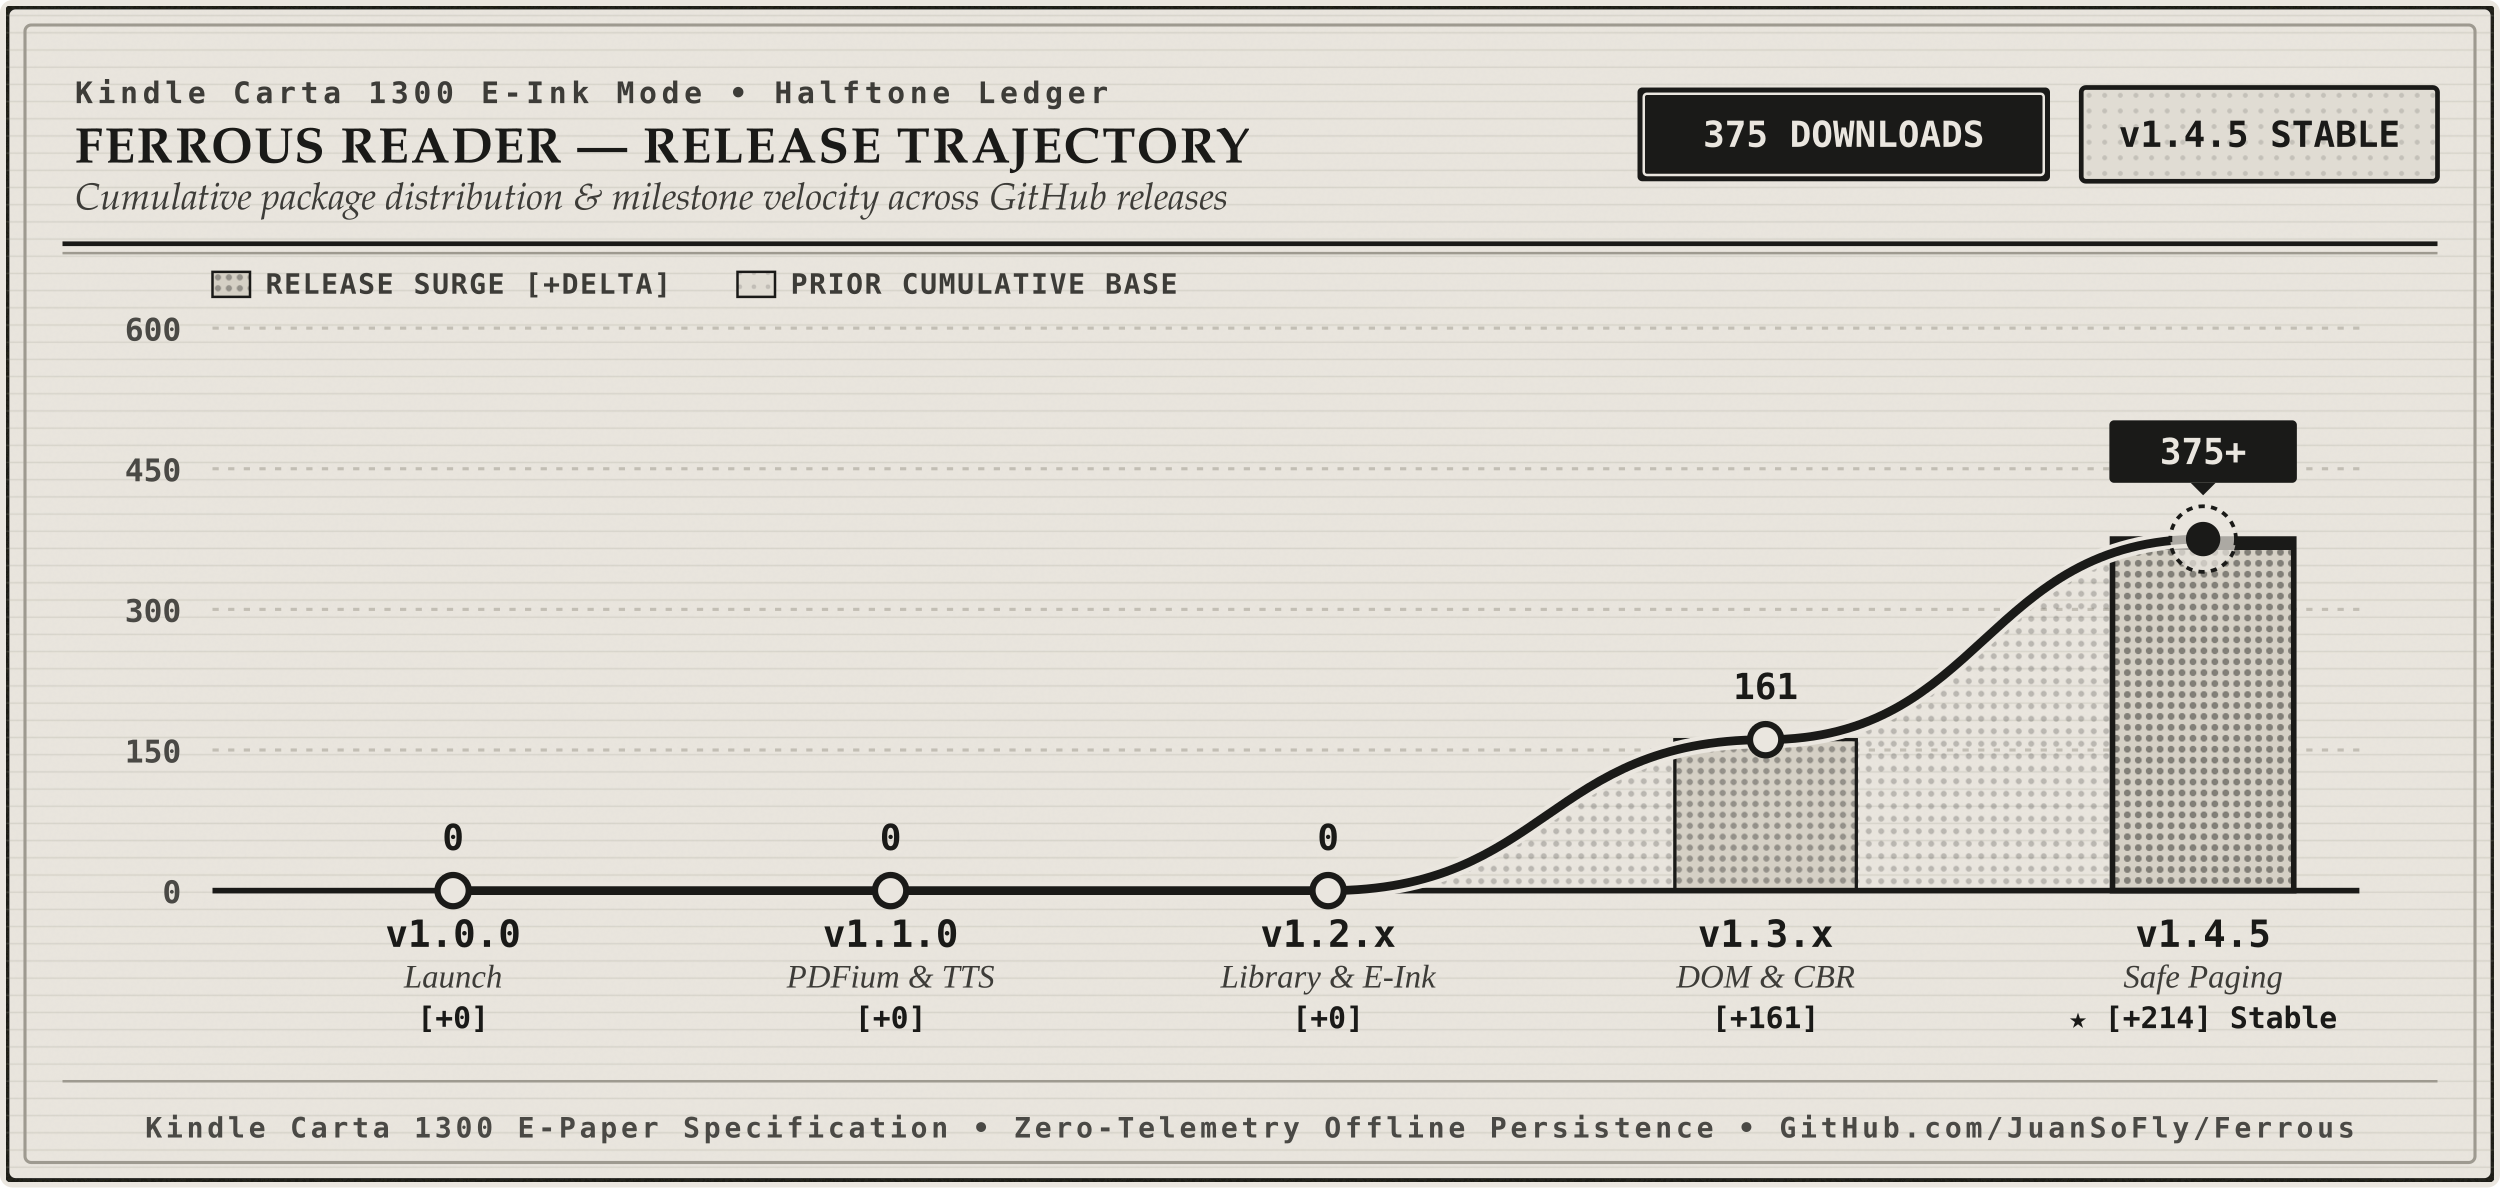
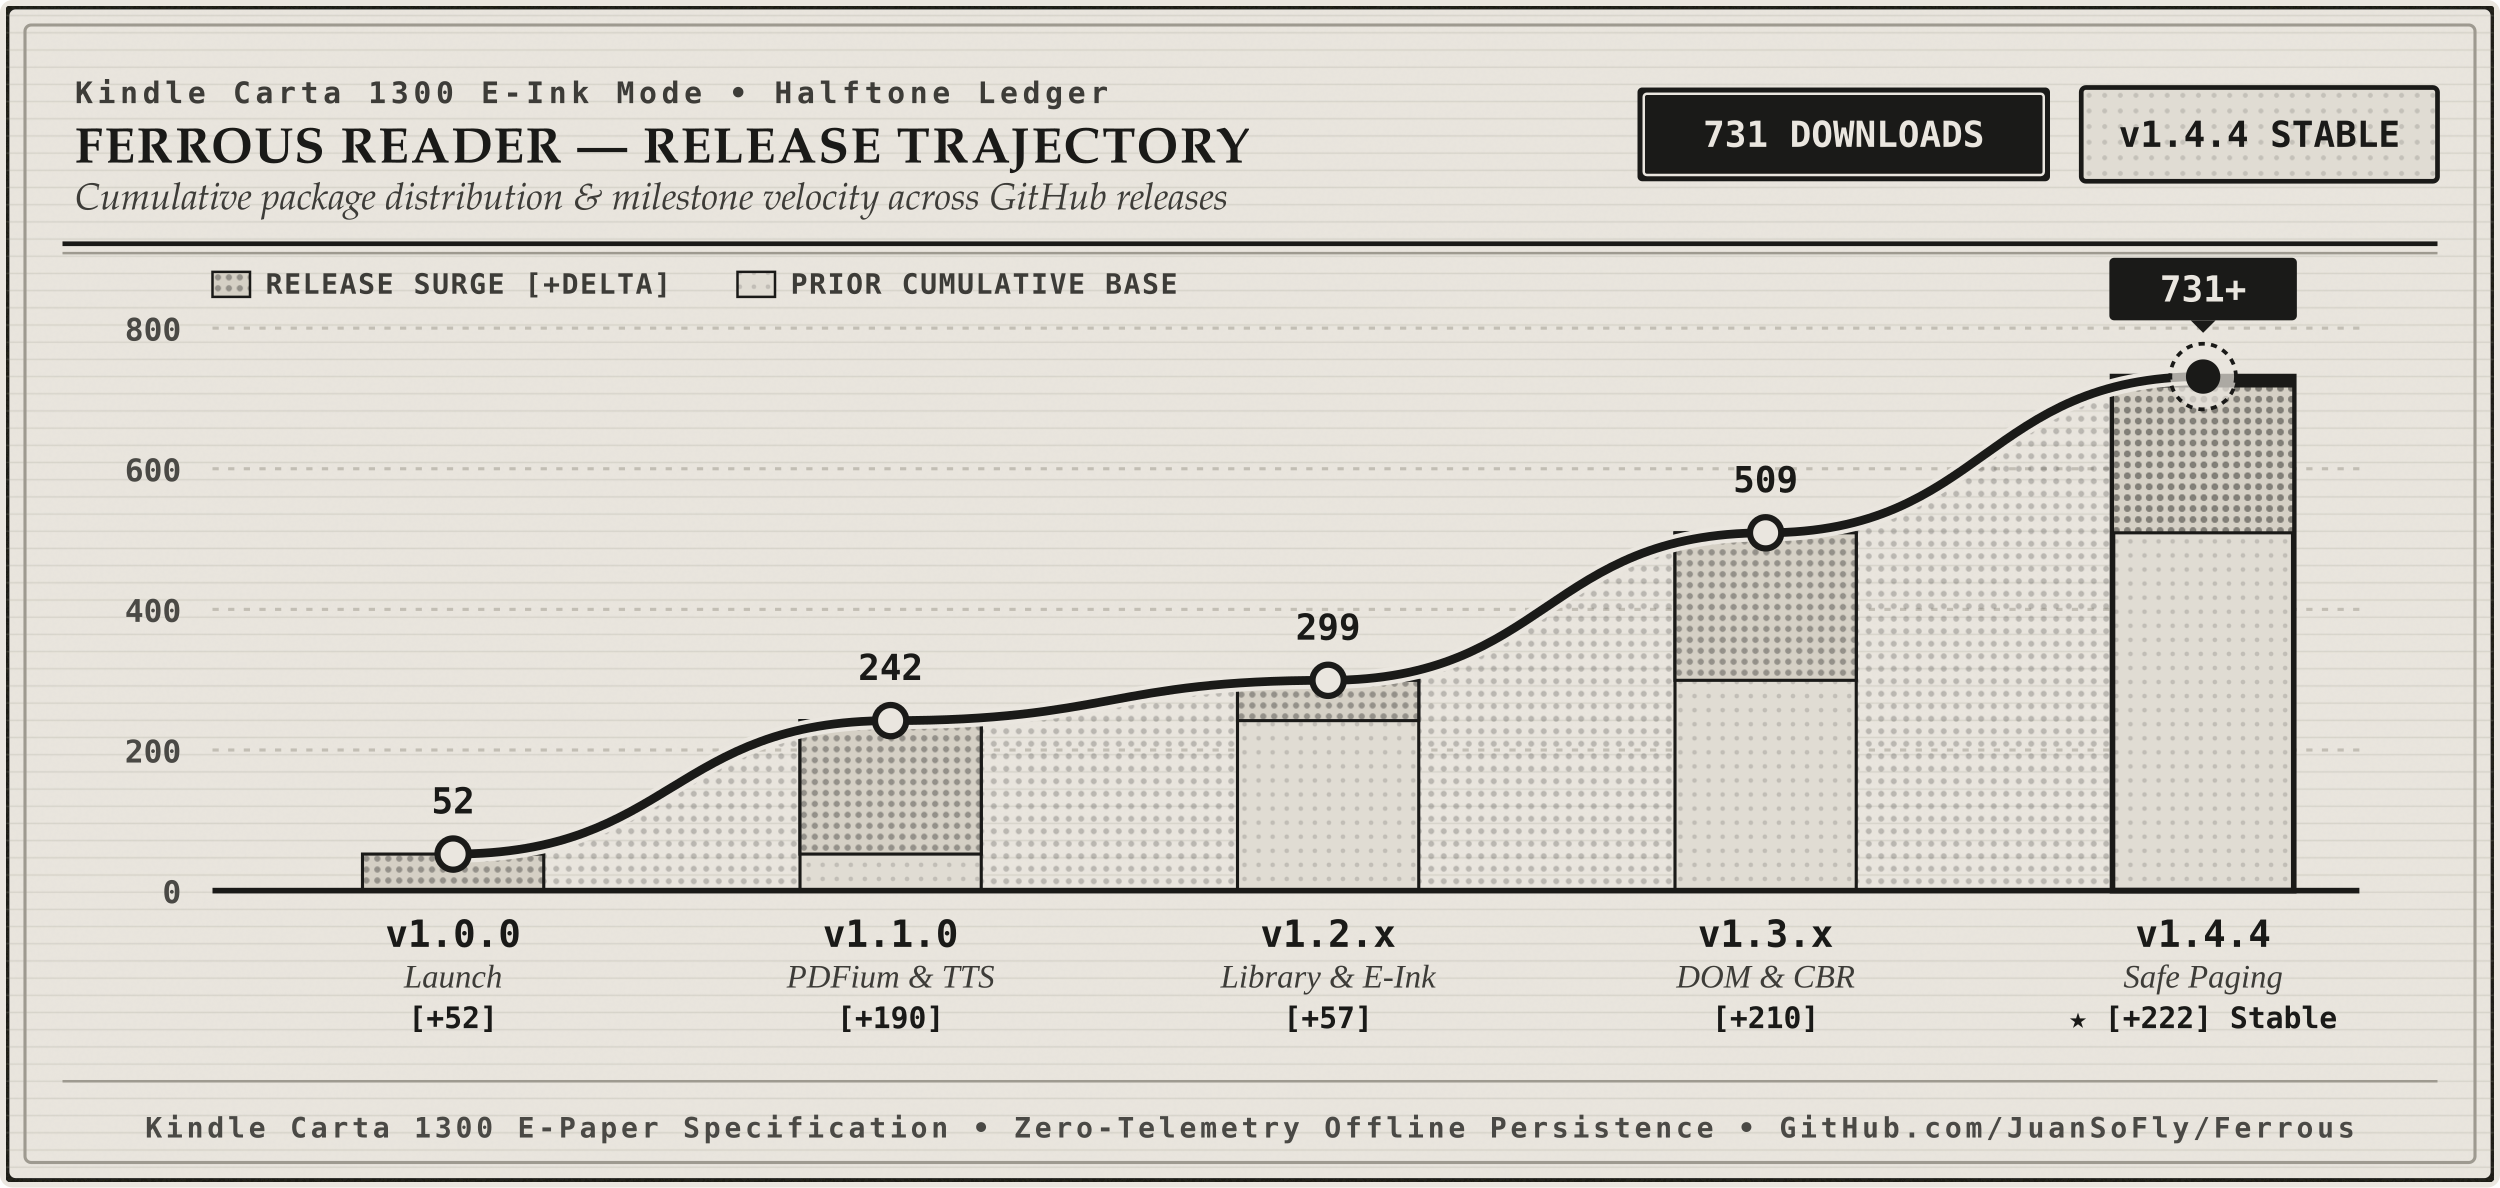
<svg xmlns="http://www.w3.org/2000/svg" viewBox="0 0 800 380" width="100%" height="100%" role="img" aria-labelledby="chart-title chart-desc">
  <defs>
    <pattern id="halftone-dense" width="4" height="4" patternUnits="userSpaceOnUse">
      <circle cx="2" cy="2" r="0.95" fill="#1A1A18" fill-opacity="0.22" />
    </pattern>
    <pattern id="halftone-light" width="5" height="5" patternUnits="userSpaceOnUse">
      <circle cx="2.5" cy="2.5" r="0.8" fill="#1A1A18" fill-opacity="0.14" />
    </pattern>
    <pattern id="halftone-base" width="4.5" height="4.5" patternUnits="userSpaceOnUse">
      <circle cx="2.25" cy="2.25" r="0.75" fill="#1A1A18" fill-opacity="0.15" />
    </pattern>
    <pattern id="halftone-delta" width="3.5" height="3.5" patternUnits="userSpaceOnUse">
      <circle cx="1.75" cy="1.75" r="1.0" fill="#1A1A18" fill-opacity="0.34" />
    </pattern>
    <pattern id="halftone-column-active" width="3.5" height="3.5" patternUnits="userSpaceOnUse">
      <circle cx="1.75" cy="1.75" r="1.1" fill="#1A1A18" fill-opacity="0.44" />
    </pattern>
    <pattern id="laid-ribs" width="40" height="5.5" patternUnits="userSpaceOnUse">
      <line x1="0" y1="5" x2="40" y2="5" stroke="#9E9A90" stroke-width="0.5" stroke-opacity="0.22" />
    </pattern>
    <filter id="carta-grain" x="0%" y="0%" width="100%" height="100%">
      <feTurbulence type="fractalNoise" baseFrequency="0.85" numOctaves="4" result="noise" />
      <feColorMatrix type="matrix" values="0 0 0 0 0.102  0 0 0 0 0.102  0 0 0 0 0.094  0 0 0 0.04 0" result="coloredNoise" />
      <feComposite operator="over" in="coloredNoise" in2="SourceGraphic" />
    </filter>
  </defs>
  <style>
    .eink-bg { fill: #EAE6DF; }
    .eink-surface-secondary { fill: #E0DCD3; }
    .carbon-ink { fill: #1A1A18; }
    .secondary-ink { fill: #3D3C38; }
    .hairline-ink { stroke: #9E9A90; }
    .leader-line { stroke: #C2BEB4; }
    
    .serif-title { font-family: "Iowan Old Style", "Palatino Linotype", "Georgia", "Times New Roman", serif; font-size: 16px; font-weight: 700; letter-spacing: 0.5px; fill: #1A1A18; }
    .serif-subtitle { font-family: "Iowan Old Style", "Palatino Linotype", "Georgia", "Times New Roman", serif; font-size: 12px; font-style: italic; fill: #3D3C38; }
    .category-eyebrow { font-family: ui-monospace, "SF Mono", Menlo, Consolas, monospace; font-size: 9.5px; font-weight: 700; letter-spacing: 1.5px; fill: #3D3C38; text-transform: uppercase; }
    
    .ledger-num { font-family: ui-monospace, "SF Mono", Menlo, Consolas, monospace; font-size: 11.5px; font-weight: 700; }
    .axis-num { font-family: ui-monospace, "SF Mono", Menlo, Consolas, monospace; font-size: 10px; font-weight: 600; fill: #4A4945; }
    .legend-label { font-family: ui-monospace, "SF Mono", Menlo, Consolas, monospace; font-size: 9px; font-weight: 600; fill: #3D3C38; letter-spacing: 0.5px; }
    .version-title { font-family: ui-monospace, "SF Mono", Menlo, Consolas, monospace; font-size: 12px; font-weight: 700; fill: #1A1A18; }
    .milestone-desc { font-family: "Iowan Old Style", "Georgia", "Times New Roman", serif; font-size: 10.5px; font-style: italic; fill: #3D3C38; }
    .delta-badge { font-family: ui-monospace, "SF Mono", Menlo, Consolas, monospace; font-size: 9.5px; font-weight: 600; fill: #1A1A18; }
    .colophon-text { font-family: ui-monospace, "SF Mono", Menlo, Consolas, monospace; font-size: 9px; font-weight: 600; letter-spacing: 1.2px; fill: #4A4945; text-transform: uppercase; }
  </style>
  <rect width="800" height="380" rx="4" fill="#EAE6DF" />
  <rect x="2" y="2" width="796" height="376" rx="3" class="eink-bg" stroke="#1A1A18" stroke-width="2" filter="url(#carta-grain)" />
  <rect x="2" y="2" width="796" height="376" rx="3" fill="url(#laid-ribs)" />
  <rect x="8" y="8" width="784" height="364" rx="2" fill="none" stroke="#9E9A90" stroke-width="1" />
  <g transform="translate(24, 22)">
    <text x="0" y="11" class="category-eyebrow">Kindle Carta 1300 E-Ink Mode • Halftone Ledger</text>
    <text x="0" y="30" class="serif-title">FERROUS READER — RELEASE TRAJECTORY</text>
    <text x="0" y="45" class="serif-subtitle">Cumulative package distribution &amp; milestone velocity across GitHub releases</text>
    <g transform="translate(500, 6)">
      <rect x="0" y="0" width="132" height="30" rx="1.5" fill="#1A1A18" />
      <rect x="2" y="2" width="128" height="26" rx="1" fill="none" stroke="#EAE6DF" stroke-width="0.8" />
-       <text x="66" y="19" text-anchor="middle" class="ledger-num" fill="#EAE6DF">375 DOWNLOADS</text>
+       <text x="66" y="19" text-anchor="middle" class="ledger-num" fill="#EAE6DF">731 DOWNLOADS</text>
    </g>
    <g transform="translate(642, 6)">
      <rect x="0" y="0" width="114" height="30" rx="1.5" fill="#E0DCD3" stroke="#1A1A18" stroke-width="1.5" />
      <rect x="0" y="0" width="114" height="30" rx="1.5" fill="url(#halftone-light)" />
-       <text x="57" y="19" text-anchor="middle" class="ledger-num" fill="#1A1A18">v1.4.5 STABLE</text>
+       <text x="57" y="19" text-anchor="middle" class="ledger-num" fill="#1A1A18">v1.4.4 STABLE</text>
    </g>
  </g>
  <line x1="20" y1="78" x2="780" y2="78" stroke="#1A1A18" stroke-width="1.5" />
  <line x1="20" y1="81" x2="780" y2="81" stroke="#9E9A90" stroke-width="0.8" />
  <g transform="translate(68, 94)">
    <rect x="0" y="-7" width="12" height="8" fill="#D5D0C5" stroke="#1A1A18" stroke-width="0.8" />
    <rect x="0" y="-7" width="12" height="8" fill="url(#halftone-delta)" />
    <text x="17" y="0" class="legend-label">RELEASE SURGE [+DELTA]</text>
    <rect x="168" y="-7" width="12" height="8" fill="#E0DCD3" stroke="#1A1A18" stroke-width="0.8" />
    <rect x="168" y="-7" width="12" height="8" fill="url(#halftone-base)" />
    <text x="185" y="0" class="legend-label">PRIOR CUMULATIVE BASE</text>
  </g>
  <g>
    <line x1="68" y1="105.0" x2="755" y2="105.0" class="leader-line" stroke-dasharray="2, 3" stroke-width="1" />
-     <text x="58" y="109.0" text-anchor="end" class="axis-num">600</text>
+     <text x="58" y="109.0" text-anchor="end" class="axis-num">800</text>
    <line x1="68" y1="150.0" x2="755" y2="150.0" class="leader-line" stroke-dasharray="2, 3" stroke-width="1" />
-     <text x="58" y="154.0" text-anchor="end" class="axis-num">450</text>
+     <text x="58" y="154.0" text-anchor="end" class="axis-num">600</text>
    <line x1="68" y1="195.0" x2="755" y2="195.0" class="leader-line" stroke-dasharray="2, 3" stroke-width="1" />
-     <text x="58" y="199.0" text-anchor="end" class="axis-num">300</text>
+     <text x="58" y="199.0" text-anchor="end" class="axis-num">400</text>
    <line x1="68" y1="240.0" x2="755" y2="240.0" class="leader-line" stroke-dasharray="2, 3" stroke-width="1" />
-     <text x="58" y="244.0" text-anchor="end" class="axis-num">150</text>
+     <text x="58" y="244.0" text-anchor="end" class="axis-num">200</text>
  </g>
-   <path d="M 145 285            L 145 285.0            C 215 285.0, 215 285.0, 285 285.0            C 355 285.0, 355 285.0, 425 285.0            C 495 285.0, 495 236.7, 565 236.7            C 635 236.7, 635 172.5, 705 172.5            L 705 285 Z" fill="url(#halftone-dense)" />
+   <path d="M 145 285            L 145 273.3            C 215 273.3, 215 230.6, 285 230.6            C 355 230.6, 355 217.7, 425 217.7            C 495 217.7, 495 170.5, 565 170.5            C 635 170.5, 635 120.5, 705 120.5            L 705 285 Z" fill="url(#halftone-dense)" />
  <g>
-     <rect x="116" y="285.0" width="58" height="0.0" fill="#D5D0C5" stroke="#1A1A18" stroke-width="1" />
-     <rect x="116" y="285.0" width="58" height="0.0" fill="url(#halftone-delta)" />
+     <rect x="116" y="273.3" width="58" height="11.7" fill="#D5D0C5" stroke="#1A1A18" stroke-width="1" />
+     <rect x="116" y="273.3" width="58" height="11.7" fill="url(#halftone-delta)" />
  </g>
  <g>
-     <rect x="256" y="285.0" width="58" height="0.0" fill="#E0DCD3" stroke="#1A1A18" stroke-width="1" />
-     <rect x="256" y="285.0" width="58" height="0.0" fill="url(#halftone-base)" />
-     <rect x="256" y="285.0" width="58" height="0.0" fill="#D5D0C5" stroke="#1A1A18" stroke-width="1" />
-     <rect x="256" y="285.0" width="58" height="0.0" fill="url(#halftone-delta)" />
+     <rect x="256" y="230.6" width="58" height="54.4" fill="#E0DCD3" stroke="#1A1A18" stroke-width="1" />
+     <rect x="256" y="273.3" width="58" height="11.7" fill="url(#halftone-base)" />
+     <rect x="256" y="230.6" width="58" height="42.7" fill="#D5D0C5" stroke="#1A1A18" stroke-width="1" />
+     <rect x="256" y="230.6" width="58" height="42.7" fill="url(#halftone-delta)" />
  </g>
  <g>
-     <rect x="396" y="285.0" width="58" height="0.0" fill="#E0DCD3" stroke="#1A1A18" stroke-width="1" />
-     <rect x="396" y="285.0" width="58" height="0.0" fill="url(#halftone-base)" />
-     <rect x="396" y="285.0" width="58" height="0.0" fill="#D5D0C5" stroke="#1A1A18" stroke-width="1" />
-     <rect x="396" y="285.0" width="58" height="0.0" fill="url(#halftone-delta)" />
+     <rect x="396" y="217.7" width="58" height="67.3" fill="#E0DCD3" stroke="#1A1A18" stroke-width="1" />
+     <rect x="396" y="230.6" width="58" height="54.4" fill="url(#halftone-base)" />
+     <rect x="396" y="217.7" width="58" height="12.9" fill="#D5D0C5" stroke="#1A1A18" stroke-width="1" />
+     <rect x="396" y="217.7" width="58" height="12.9" fill="url(#halftone-delta)" />
  </g>
  <g>
-     <rect x="536" y="236.7" width="58" height="48.3" fill="#E0DCD3" stroke="#1A1A18" stroke-width="1" />
-     <rect x="536" y="285.0" width="58" height="0.0" fill="url(#halftone-base)" />
-     <rect x="536" y="236.7" width="58" height="48.3" fill="#D5D0C5" stroke="#1A1A18" stroke-width="1" />
-     <rect x="536" y="236.7" width="58" height="48.3" fill="url(#halftone-delta)" />
+     <rect x="536" y="170.5" width="58" height="114.5" fill="#E0DCD3" stroke="#1A1A18" stroke-width="1" />
+     <rect x="536" y="217.7" width="58" height="67.3" fill="url(#halftone-base)" />
+     <rect x="536" y="170.5" width="58" height="47.2" fill="#D5D0C5" stroke="#1A1A18" stroke-width="1" />
+     <rect x="536" y="170.5" width="58" height="47.2" fill="url(#halftone-delta)" />
  </g>
  <g>
-     <rect x="676" y="172.5" width="58" height="112.5" fill="#D5D0C5" stroke="#1A1A18" stroke-width="1.8" />
-     <rect x="676" y="172.5" width="58" height="112.5" fill="url(#halftone-column-active)" />
-     <rect x="676" y="172.5" width="58" height="3.5" fill="#1A1A18" />
+     <rect x="676" y="120.5" width="58" height="164.5" fill="#E0DCD3" stroke="#1A1A18" stroke-width="1.8" />
+     <rect x="676" y="170.5" width="58" height="114.5" fill="url(#halftone-base)" />
+     <rect x="676" y="120.5" width="58" height="50.0" fill="#D5D0C5" stroke="#1A1A18" stroke-width="1" />
+     <rect x="676" y="120.5" width="58" height="50.0" fill="url(#halftone-column-active)" />
+     <rect x="676" y="120.5" width="58" height="3.5" fill="#1A1A18" />
  </g>
  <line x1="68" y1="285" x2="755" y2="285" stroke="#1A1A18" stroke-width="1.8" />
  <text x="58" y="289" text-anchor="end" class="axis-num">0</text>
-   <path d="M 145 285.0            C 215 285.0, 215 285.0, 285 285.0            C 355 285.0, 355 285.0, 425 285.0            C 495 285.0, 495 236.7, 565 236.7            C 635 236.7, 635 172.5, 705 172.5" fill="none" stroke="#EAE6DF" stroke-width="5.5" stroke-linecap="round" stroke-linejoin="round" />
-   <path d="M 145 285.0            C 215 285.0, 215 285.0, 285 285.0            C 355 285.0, 355 285.0, 425 285.0            C 495 285.0, 495 236.7, 565 236.7            C 635 236.7, 635 172.5, 705 172.5" fill="none" stroke="#1A1A18" stroke-width="2.8" stroke-linecap="round" stroke-linejoin="round" />
-   <circle cx="145" cy="285.0" r="5" fill="#EAE6DF" stroke="#1A1A18" stroke-width="2" />
-   <text x="145" y="272.0" text-anchor="middle" class="ledger-num" fill="#1A1A18">0</text>
+   <path d="M 145 273.3            C 215 273.3, 215 230.6, 285 230.6            C 355 230.6, 355 217.7, 425 217.7            C 495 217.7, 495 170.5, 565 170.5            C 635 170.5, 635 120.5, 705 120.5" fill="none" stroke="#EAE6DF" stroke-width="5.5" stroke-linecap="round" stroke-linejoin="round" />
+   <path d="M 145 273.3            C 215 273.3, 215 230.6, 285 230.6            C 355 230.6, 355 217.7, 425 217.7            C 495 217.7, 495 170.5, 565 170.5            C 635 170.5, 635 120.5, 705 120.5" fill="none" stroke="#1A1A18" stroke-width="2.8" stroke-linecap="round" stroke-linejoin="round" />
+   <circle cx="145" cy="273.3" r="5" fill="#EAE6DF" stroke="#1A1A18" stroke-width="2" />
+   <text x="145" y="260.3" text-anchor="middle" class="ledger-num" fill="#1A1A18">52</text>
  <text x="145" y="303" text-anchor="middle" class="version-title">v1.0.0</text>
  <text x="145" y="316" text-anchor="middle" class="milestone-desc">Launch</text>
-   <text x="145" y="329" text-anchor="middle" class="delta-badge">[+0]</text>
-   <circle cx="285" cy="285.0" r="5" fill="#EAE6DF" stroke="#1A1A18" stroke-width="2" />
-   <text x="285" y="272.0" text-anchor="middle" class="ledger-num" fill="#1A1A18">0</text>
+   <text x="145" y="329" text-anchor="middle" class="delta-badge">[+52]</text>
+   <circle cx="285" cy="230.6" r="5" fill="#EAE6DF" stroke="#1A1A18" stroke-width="2" />
+   <text x="285" y="217.6" text-anchor="middle" class="ledger-num" fill="#1A1A18">242</text>
  <text x="285" y="303" text-anchor="middle" class="version-title">v1.1.0</text>
  <text x="285" y="316" text-anchor="middle" class="milestone-desc">PDFium &amp; TTS</text>
-   <text x="285" y="329" text-anchor="middle" class="delta-badge">[+0]</text>
-   <circle cx="425" cy="285.0" r="5" fill="#EAE6DF" stroke="#1A1A18" stroke-width="2" />
-   <text x="425" y="272.0" text-anchor="middle" class="ledger-num" fill="#1A1A18">0</text>
+   <text x="285" y="329" text-anchor="middle" class="delta-badge">[+190]</text>
+   <circle cx="425" cy="217.7" r="5" fill="#EAE6DF" stroke="#1A1A18" stroke-width="2" />
+   <text x="425" y="204.7" text-anchor="middle" class="ledger-num" fill="#1A1A18">299</text>
  <text x="425" y="303" text-anchor="middle" class="version-title">v1.2.x</text>
  <text x="425" y="316" text-anchor="middle" class="milestone-desc">Library &amp; E-Ink</text>
-   <text x="425" y="329" text-anchor="middle" class="delta-badge">[+0]</text>
-   <circle cx="565" cy="236.7" r="5" fill="#EAE6DF" stroke="#1A1A18" stroke-width="2" />
-   <text x="565" y="223.7" text-anchor="middle" class="ledger-num" fill="#1A1A18">161</text>
+   <text x="425" y="329" text-anchor="middle" class="delta-badge">[+57]</text>
+   <circle cx="565" cy="170.5" r="5" fill="#EAE6DF" stroke="#1A1A18" stroke-width="2" />
+   <text x="565" y="157.5" text-anchor="middle" class="ledger-num" fill="#1A1A18">509</text>
  <text x="565" y="303" text-anchor="middle" class="version-title">v1.3.x</text>
  <text x="565" y="316" text-anchor="middle" class="milestone-desc">DOM &amp; CBR</text>
-   <text x="565" y="329" text-anchor="middle" class="delta-badge">[+161]</text>
-   <circle cx="705" cy="172.5" r="10.5" fill="#EAE6DF" fill-opacity="0.7" stroke="#1A1A18" stroke-width="1.2" stroke-dasharray="2, 2" />
-   <circle cx="705" cy="172.5" r="5.5" fill="#1A1A18" />
-   <g transform="translate(675, 134.5)">
+   <text x="565" y="329" text-anchor="middle" class="delta-badge">[+210]</text>
+   <circle cx="705" cy="120.5" r="10.5" fill="#EAE6DF" fill-opacity="0.7" stroke="#1A1A18" stroke-width="1.2" stroke-dasharray="2, 2" />
+   <circle cx="705" cy="120.5" r="5.5" fill="#1A1A18" />
+   <g transform="translate(675, 82.5)">
    <rect x="0" y="0" width="60" height="20" rx="1.5" fill="#1A1A18" />
    <polygon points="26,20 34,20 30,24" fill="#1A1A18" />
-     <text x="30" y="14" text-anchor="middle" class="ledger-num" fill="#EAE6DF">375+</text>
+     <text x="30" y="14" text-anchor="middle" class="ledger-num" fill="#EAE6DF">731+</text>
  </g>
-   <text x="705" y="303" text-anchor="middle" class="version-title">v1.4.5</text>
+   <text x="705" y="303" text-anchor="middle" class="version-title">v1.4.4</text>
  <text x="705" y="316" text-anchor="middle" class="milestone-desc">Safe Paging</text>
-   <text x="705" y="329" text-anchor="middle" class="delta-badge">★ [+214] Stable</text>
+   <text x="705" y="329" text-anchor="middle" class="delta-badge">★ [+222] Stable</text>
  <line x1="20" y1="346" x2="780" y2="346" stroke="#9E9A90" stroke-width="0.8" />
  <text x="400" y="364" text-anchor="middle" class="colophon-text">
    Kindle Carta 1300 E-Paper Specification • Zero-Telemetry Offline Persistence • GitHub.com/JuanSoFly/Ferrous
  </text>
</svg>
